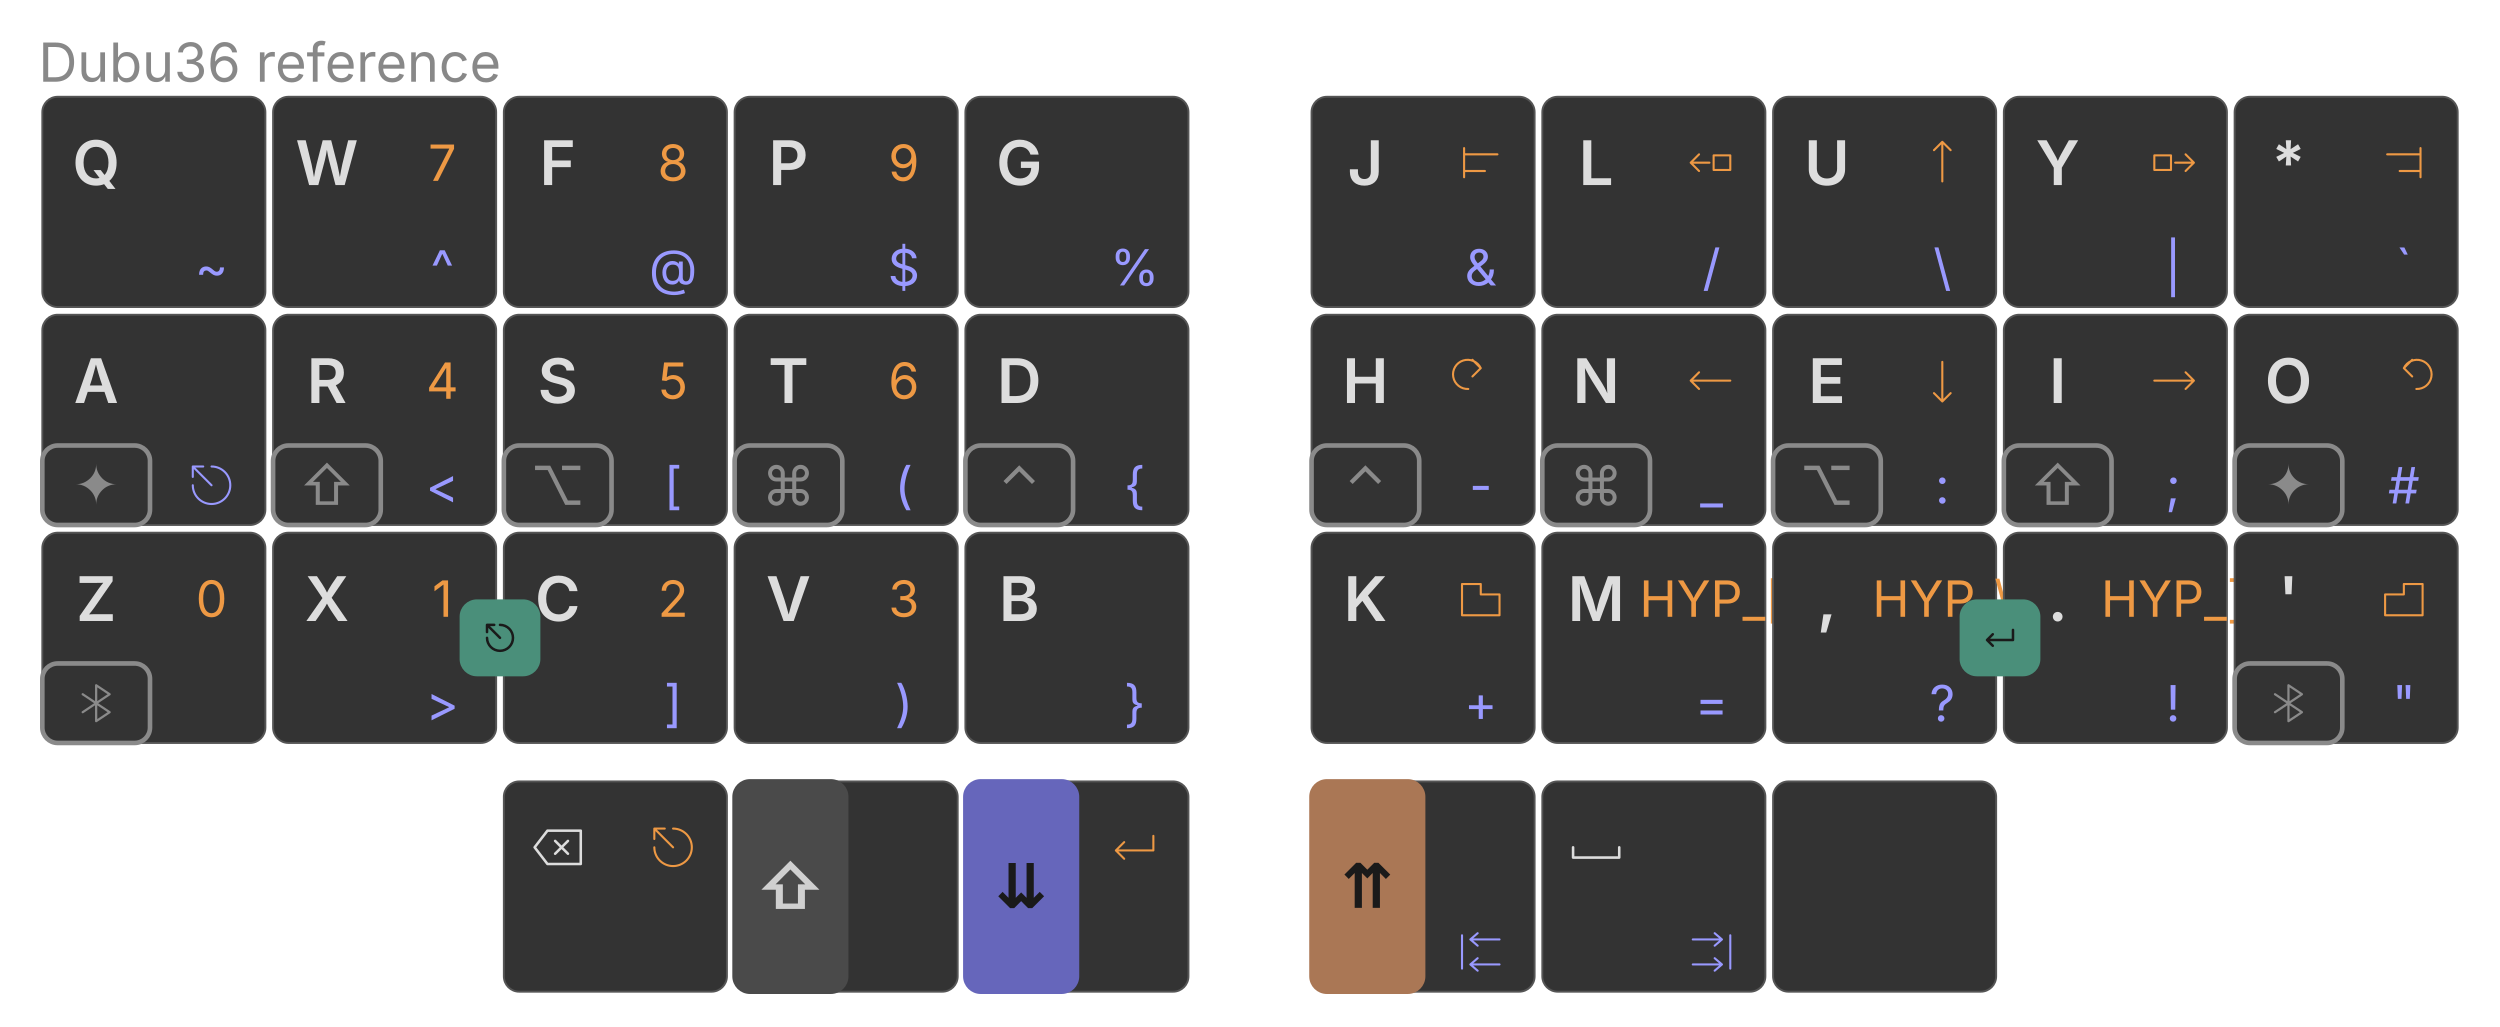
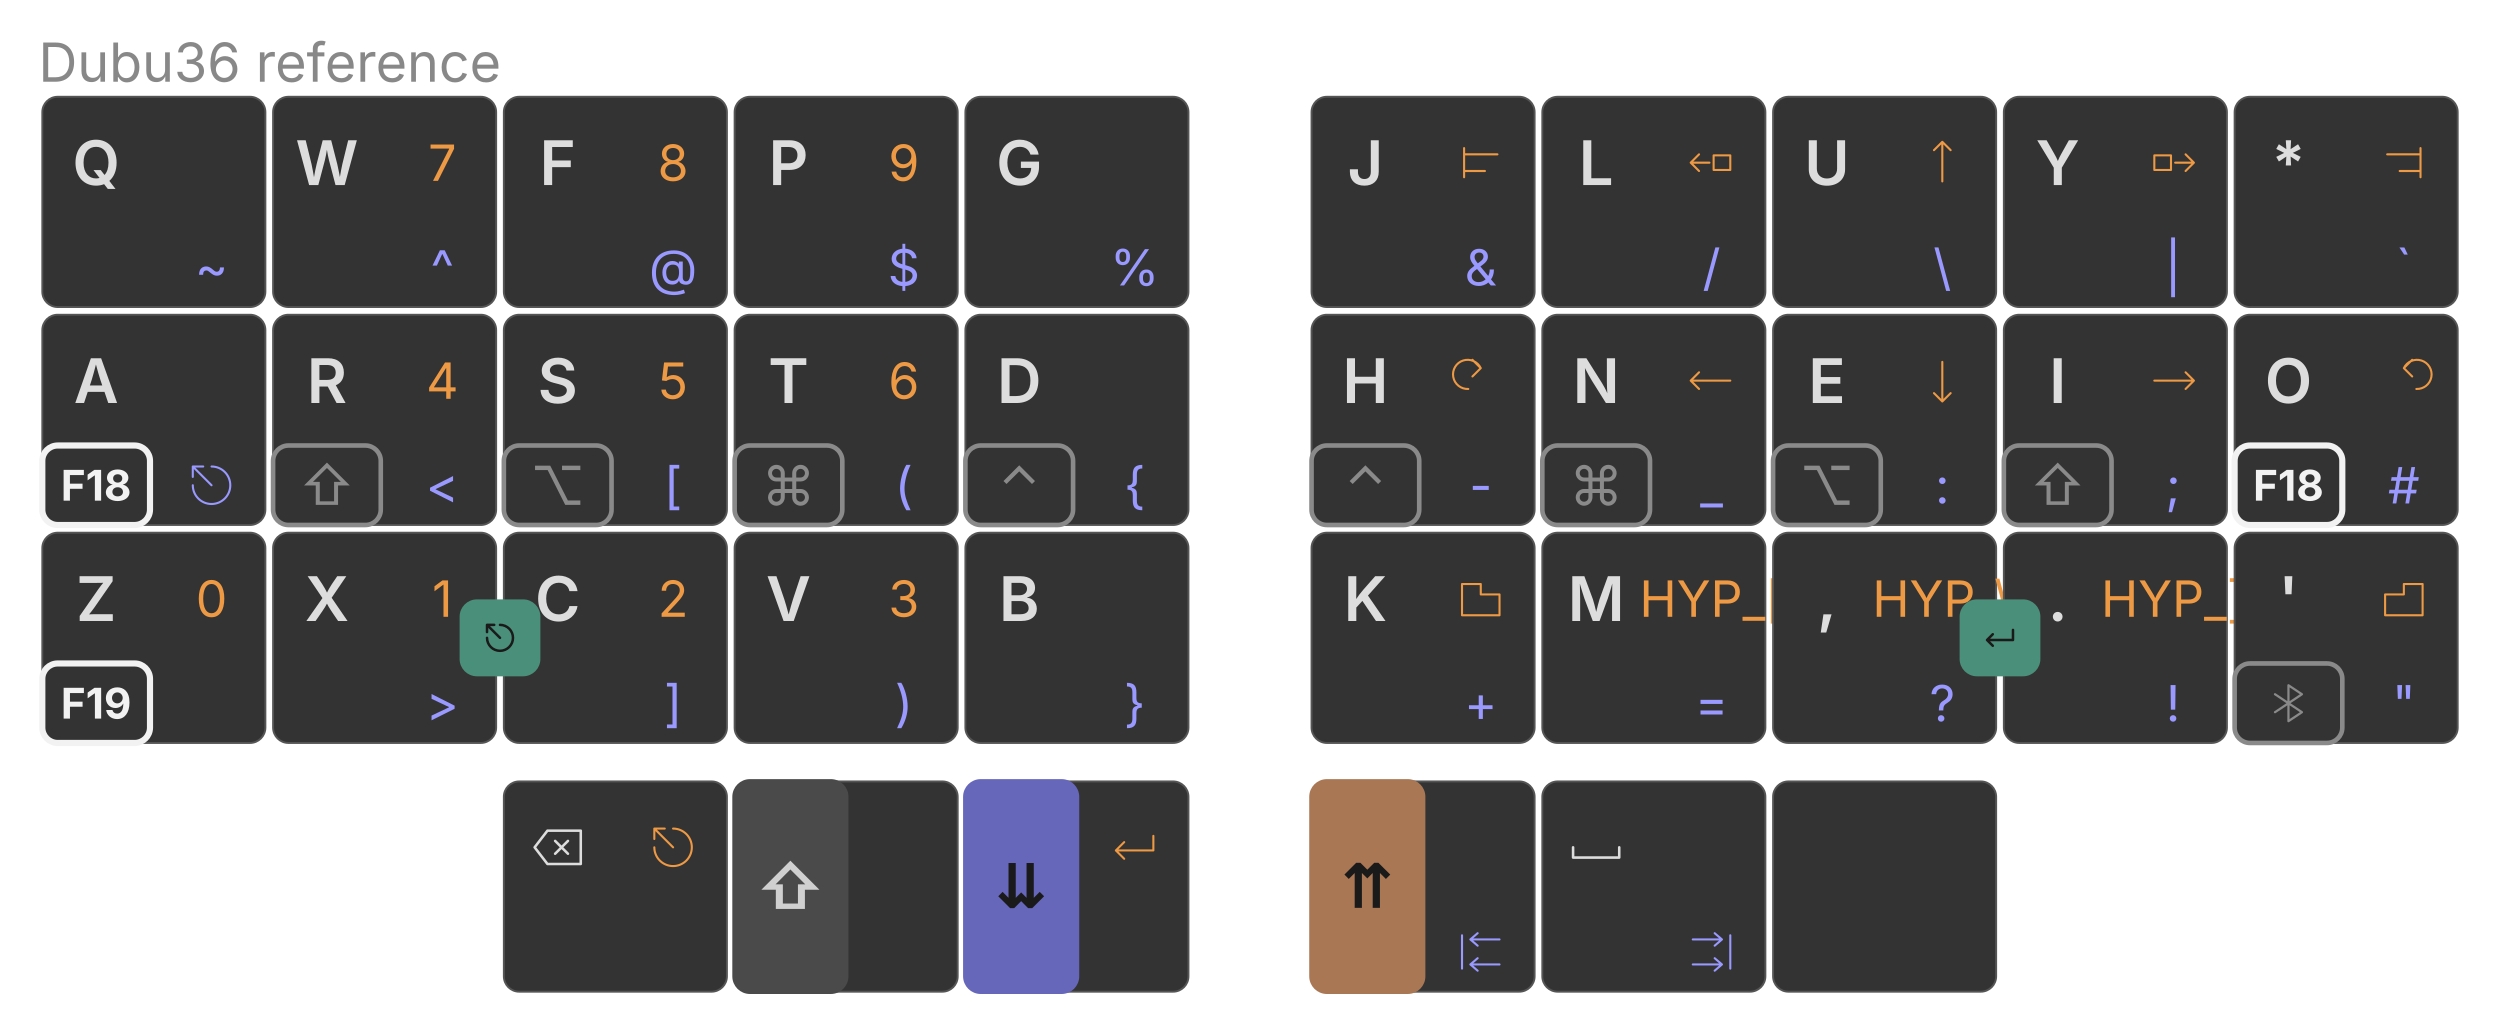
<svg xmlns="http://www.w3.org/2000/svg" class="keymap" width="650" height="267" viewBox="-10 -24 650.0 266.68">
  <style>/* Inter for letters. cairosvg uses only the first family, so marks
       Inter lacks (✦ ⇊ ⇈) set .dejavu; browsers still walk the stack. */
    svg.keymap { background: #1e1e2e;
                 font-family: Inter, "DejaVu Sans", "Segoe UI Symbol",
                              "Apple Symbols", sans-serif; }
    text.dejavu { font-family: "DejaVu Sans", "Segoe UI Symbol",
                  "Apple Symbols", sans-serif; }
    rect.keycap { fill: #333333; stroke: #555555; stroke-width: 0.5px; }
    text { fill: #c8c8c8; text-anchor: middle; dominant-baseline: central; }
    text.base { font-size: 16px; font-weight: 600; fill: #dddddd; }
    text.hold { font-size: 11px; }
    text.sym { font-size: 13px; fill: #9999ff; }
    text.num { font-size: 13px; fill: #ee9944; }
    text.oneshot { font-size: 12px; font-weight: 600; }
    use.glyph { fill: none; stroke: #c8c8c8; stroke-width: 2px;
                stroke-linecap: round; stroke-linejoin: round; }
    use.glyph.base { stroke: #dddddd; }
    use.glyph.sym { stroke: #9999ff; }
    use.glyph.num { stroke: #ee9944; }
    use.glyph.hold.tap-preferred.mod { stroke: #8a8a8a; }
    use.glyph.hold.hold-preferred.mod, use.glyph.oneshot.mod { stroke: #d0d0d0; }
    use.glyph.hold.hold-preferred.sym, use.glyph.oneshot.sym,
    use.glyph.hold.hold-preferred.nav, use.glyph.oneshot.nav { stroke: #1a1a1a; }
    use.glyph.hold.tap-preferred.sym { stroke: #9999ff; }
    use.glyph.hold.tap-preferred.nav { stroke: #ee9944; }
+     use.glyph.hold.instant.mod { stroke: #f2f2f2; }
+     use.glyph.hold.instant.sym { stroke: #c8c8ff; }
+     use.glyph.hold.instant.nav { stroke: #ffbb77; }
    rect.hold-box { stroke-width: 1.2px; }
    rect.hold-box.tap-preferred.mod { fill: none; stroke: #8a8a8a; }
    rect.hold-box.tap-preferred.sym { fill: none; stroke: #9999ff; }
    rect.hold-box.tap-preferred.nav { fill: none; stroke: #ee9944; }
+     rect.hold-box.instant.mod { fill: none; stroke: #f2f2f2; stroke-width: 1.6px; }
+     rect.hold-box.instant.sym { fill: none; stroke: #c8c8ff; stroke-width: 1.6px; }
+     rect.hold-box.instant.nav { fill: none; stroke: #ffbb77; stroke-width: 1.6px; }
    rect.hold-box.hold-preferred.mod { fill: #4a4a4a; stroke: #4a4a4a; }
    rect.hold-box.hold-preferred.sym { fill: #6666bb; stroke: #6666bb; }
    rect.hold-box.hold-preferred.nav { fill: #aa7755; stroke: #aa7755; }
    rect.hold-box.oneshot.mod { fill: #4a4a4a; stroke: #4a4a4a; }
    rect.hold-box.oneshot.sym { fill: #6666bb; stroke: #6666bb; }
    rect.hold-box.oneshot.nav { fill: #aa7755; stroke: #aa7755; }
    text.hold.hold-preferred.mod, text.oneshot.mod { fill: #d0d0d0; font-weight: 700; }
    text.hold.hold-preferred.sym, text.oneshot.sym,
    text.hold.hold-preferred.nav, text.oneshot.nav { fill: #1a1a1a; font-weight: 700; }
    text.hold.tap-preferred { fill: #8a8a8a; }
+     text.hold.instant { fill: #f2f2f2; font-weight: 700; }
    text.hold.symbol { font-size: 14px; }
    text.oneshot.symbol { font-size: 16px; }
    text.title { font-size: 14px; fill: #888888; text-anchor: start; }
    rect.combo-badge { fill: #4a8f7a; stroke: #4a8f7a; }
    use.glyph.combo { stroke: #1a1a1a; stroke-width: 3.5px; }
    text.combo { font-size: 9px; font-weight: 700; fill: #1a1a1a; }</style>
  <defs>
    <path id="glyph_backspace" class="symbol" transform="scale(0.333333) translate(-24,-24)" d="M22,19l10,10 M22,29l10-10 M6,24l10,13h26v-26h-26z" />
    <path id="glyph_delete-word" class="symbol" transform="scale(0.333333) translate(-24,-24)" d="M22,19l10,10 M22,29l10-10 M6,24l10,13h26v-26h-26z M6,17l-6,7,6,7" />
    <path id="glyph_return" class="symbol" transform="scale(0.333333) translate(-24,-24)" d="M42,13V27H6 m8-8l-8,8l8,8" />
    <path id="glyph_space" class="symbol" transform="scale(0.333333) translate(-24,-24)" d="M42,24V32H6V24" />
    <path id="glyph_escape" class="symbol" transform="scale(0.333333) translate(-24,-24)" d="M24,24l-18-18 m0,10v-10h10 M24,6A18,18,0,1,1,6,24" />
    <path id="glyph_up" class="symbol" transform="scale(0.333333) translate(-24,-24)" d="M24,42v-36 m-8,6l8-8l8,8" />
    <path id="glyph_down" class="symbol" transform="scale(0.333333) translate(-24,-24)" d="M24,6v36 m-8,-6l8,8l8-8" />
    <path id="glyph_left" class="symbol" transform="scale(0.333333) translate(-24,-24)" d="M42,24h-36 m6-8l-8,8l8,8" />
    <path id="glyph_right" class="symbol" transform="scale(0.333333) translate(-24,-24)" d="M6,24h36 m-6-8l8,8l-8,8" />
    <path id="glyph_tab" class="symbol" transform="scale(0.333333) translate(-24,-24)" d="M6,12H32m-5-6l7,6l-7,6 M6,36H32m-5-6l7,6l-7,6 M42,8v32" />
    <path id="glyph_btab" class="symbol" transform="scale(0.333333) translate(-24,-24)" d="M42,12H16m5-6l-7,6l7,6 M42,36H16m5-6l-7,6l7,6 M6,8v32" />
    <path id="glyph_home" class="symbol" transform="scale(0.333333) translate(-24,-24)" d="M8,10v28 M8,16h32 M8,32h20" />
    <path id="glyph_end" class="symbol" transform="scale(0.333333) translate(-24,-24)" d="M40,10v28 M8,16h32 M20,32h20" />
    <path id="glyph_word-left" class="symbol" transform="scale(0.333333) translate(-24,-24)" d="M22,24h-16m6-8l-8,8l8,8 M26,17h16v14h-16z" />
    <path id="glyph_word-right" class="symbol" transform="scale(0.333333) translate(-24,-24)" d="M6,17h16v14h-16z M26,24h16m-6-8l8,8l-8,8" />
    <path id="glyph_hist-back" class="symbol" transform="scale(0.333333) translate(-24,-24)" d="M36,32A14,14 0 1 0 24,12m8-8l-8,8l8,8" />
    <path id="glyph_hist-fwd" class="symbol" transform="scale(0.333333) translate(-24,-24)" d="M12,32A14,14 0 1 1 24,12m-8-8l8,8l-8,8" />
    <path id="glyph_app-tab-prev" class="symbol" transform="scale(0.333333) translate(-24,-24)" d="M6,10h18v10h18v20H6z" />
    <path id="glyph_app-tab-next" class="symbol" transform="scale(0.333333) translate(-24,-24)" d="M6,20h18v-10h18v30H6z" />
    <path id="glyph_bluetooth" class="symbol" transform="scale(0.333333) translate(-24,-24)" d="M12,16 L36,32 L24,40 L24,8 L36,16 L12,32" />
  </defs>
  <text class="title" x="0" y="-8">Dubu36 reference</text>
  <g transform="translate(0.00,0.00)">
    <rect class="keycap" x="1.0" y="1.0" width="58.0" height="54.67" rx="4.0" ry="4.0" />
    <text class="base" x="15.0" y="18.134">Q</text>
    <text class="sym" x="45.0" y="45.336">~</text>
  </g>
  <g transform="translate(60.00,0.00)">
    <rect class="keycap" x="1.0" y="1.0" width="58.0" height="54.67" rx="4.0" ry="4.0" />
    <text class="base" x="15.0" y="18.134">W</text>
    <text class="num" x="45.0" y="18.134">7</text>
    <text class="sym" x="45.0" y="45.336">^</text>
  </g>
  <g transform="translate(120.00,0.00)">
    <rect class="keycap" x="1.0" y="1.0" width="58.0" height="54.67" rx="4.0" ry="4.0" />
    <text class="base" x="15.0" y="18.134">F</text>
    <text class="num" x="45.0" y="18.134">8</text>
    <text class="sym" x="45.0" y="45.336">@</text>
  </g>
  <g transform="translate(180.00,0.00)">
    <rect class="keycap" x="1.0" y="1.0" width="58.0" height="54.67" rx="4.0" ry="4.0" />
    <text class="base" x="15.0" y="18.134">P</text>
    <text class="num" x="45.0" y="18.134">9</text>
    <text class="sym" x="45.0" y="45.336">$</text>
  </g>
  <g transform="translate(240.00,0.00)">
    <rect class="keycap" x="1.0" y="1.0" width="58.0" height="54.67" rx="4.0" ry="4.0" />
    <text class="base" x="15.0" y="18.134">G</text>
    <text class="sym" x="45.0" y="45.336">%</text>
  </g>
  <g transform="translate(330.00,0.00)">
    <rect class="keycap" x="1.0" y="1.0" width="58.0" height="54.67" rx="4.0" ry="4.0" />
    <text class="base" x="15.0" y="18.134">J</text>
    <g transform="translate(45.0,18.1344) scale(0.8125)">
      <use class="glyph num" href="#glyph_home" />
    </g>
    <text class="sym" x="45.0" y="45.336">&amp;</text>
  </g>
  <g transform="translate(390.00,0.00)">
    <rect class="keycap" x="1.0" y="1.0" width="58.0" height="54.67" rx="4.0" ry="4.0" />
    <text class="base" x="15.0" y="18.134">L</text>
    <g transform="translate(45.0,18.1344) scale(0.8125)">
      <use class="glyph num" href="#glyph_word-left" />
    </g>
    <text class="sym" x="45.0" y="45.336">/</text>
  </g>
  <g transform="translate(450.00,0.00)">
    <rect class="keycap" x="1.0" y="1.0" width="58.0" height="54.67" rx="4.0" ry="4.0" />
    <text class="base" x="15.0" y="18.134">U</text>
    <g transform="translate(45.0,18.1344) scale(0.8125)">
      <use class="glyph num" href="#glyph_up" />
    </g>
    <text class="sym" x="45.0" y="45.336">\</text>
  </g>
  <g transform="translate(510.00,0.00)">
    <rect class="keycap" x="1.0" y="1.0" width="58.0" height="54.67" rx="4.0" ry="4.0" />
    <text class="base" x="15.0" y="18.134">Y</text>
    <g transform="translate(45.0,18.1344) scale(0.8125)">
      <use class="glyph num" href="#glyph_word-right" />
    </g>
    <text class="sym" x="45.0" y="45.336">|</text>
  </g>
  <g transform="translate(570.00,0.00)">
    <rect class="keycap" x="1.0" y="1.0" width="58.0" height="54.67" rx="4.0" ry="4.0" />
    <text class="base" x="15.0" y="18.134">*</text>
    <g transform="translate(45.0,18.1344) scale(0.8125)">
      <use class="glyph num" href="#glyph_end" />
    </g>
    <text class="sym" x="45.0" y="45.336">`</text>
  </g>
  <g transform="translate(0.00,56.67)">
    <rect class="keycap" x="1.0" y="1.0" width="58.0" height="54.67" rx="4.0" ry="4.0" />
-     <rect class="hold-box tap-preferred mod" x="1.0" y="35.002" width="28.0" height="20.668" rx="4.0" ry="4.0" />
+     <rect class="hold-box instant mod" x="1.0" y="35.002" width="28.0" height="20.668" rx="4.0" ry="4.0" />
    <text class="base" x="15.0" y="18.134">A</text>
-     <text class="hold tap-preferred mod symbol dejavu" x="15.0" y="45.336">✦</text>
+     <text class="hold instant mod" x="15.0" y="45.336">F18</text>
    <g transform="translate(45.0,45.336) scale(0.8125)">
      <use class="glyph sym" href="#glyph_escape" />
    </g>
  </g>
  <g transform="translate(60.00,56.67)">
    <rect class="keycap" x="1.0" y="1.0" width="58.0" height="54.67" rx="4.0" ry="4.0" />
    <rect class="hold-box tap-preferred mod" x="1.0" y="35.002" width="28.0" height="20.668" rx="4.0" ry="4.0" />
    <text class="base" x="15.0" y="18.134">R</text>
    <text class="hold tap-preferred mod symbol" x="15.0" y="45.336">⇧</text>
    <text class="num" x="45.0" y="18.134">4</text>
    <text class="sym" x="45.0" y="45.336">&lt;</text>
  </g>
  <g transform="translate(120.00,56.67)">
    <rect class="keycap" x="1.0" y="1.0" width="58.0" height="54.67" rx="4.0" ry="4.0" />
    <rect class="hold-box tap-preferred mod" x="1.0" y="35.002" width="28.0" height="20.668" rx="4.0" ry="4.0" />
    <text class="base" x="15.0" y="18.134">S</text>
    <text class="hold tap-preferred mod symbol" x="15.0" y="45.336">⌥</text>
    <text class="num" x="45.0" y="18.134">5</text>
    <text class="sym" x="45.0" y="45.336">[</text>
  </g>
  <g transform="translate(180.00,56.67)">
    <rect class="keycap" x="1.0" y="1.0" width="58.0" height="54.67" rx="4.0" ry="4.0" />
    <rect class="hold-box tap-preferred mod" x="1.0" y="35.002" width="28.0" height="20.668" rx="4.0" ry="4.0" />
    <text class="base" x="15.0" y="18.134">T</text>
    <text class="hold tap-preferred mod symbol" x="15.0" y="45.336">⌘</text>
    <text class="num" x="45.0" y="18.134">6</text>
    <text class="sym" x="45.0" y="45.336">(</text>
  </g>
  <g transform="translate(240.00,56.67)">
    <rect class="keycap" x="1.0" y="1.0" width="58.0" height="54.67" rx="4.0" ry="4.0" />
    <rect class="hold-box tap-preferred mod" x="1.0" y="35.002" width="28.0" height="20.668" rx="4.0" ry="4.0" />
    <text class="base" x="15.0" y="18.134">D</text>
    <text class="hold tap-preferred mod symbol" x="15.0" y="45.336">⌃</text>
    <text class="sym" x="45.0" y="45.336">{</text>
  </g>
  <g transform="translate(330.00,56.67)">
    <rect class="keycap" x="1.0" y="1.0" width="58.0" height="54.67" rx="4.0" ry="4.0" />
    <rect class="hold-box tap-preferred mod" x="1.0" y="35.002" width="28.0" height="20.668" rx="4.0" ry="4.0" />
    <text class="base" x="15.0" y="18.134">H</text>
    <text class="hold tap-preferred mod symbol" x="15.0" y="45.336">⌃</text>
    <g transform="translate(45.0,18.1344) scale(0.8125)">
      <use class="glyph num" href="#glyph_hist-fwd" />
    </g>
    <text class="sym" x="45.0" y="45.336">-</text>
  </g>
  <g transform="translate(390.00,56.67)">
    <rect class="keycap" x="1.0" y="1.0" width="58.0" height="54.67" rx="4.0" ry="4.0" />
    <rect class="hold-box tap-preferred mod" x="1.0" y="35.002" width="28.0" height="20.668" rx="4.0" ry="4.0" />
    <text class="base" x="15.0" y="18.134">N</text>
    <text class="hold tap-preferred mod symbol" x="15.0" y="45.336">⌘</text>
    <g transform="translate(45.0,18.1344) scale(0.8125)">
      <use class="glyph num" href="#glyph_left" />
    </g>
    <text class="sym" x="45.0" y="45.336">_</text>
  </g>
  <g transform="translate(450.00,56.67)">
    <rect class="keycap" x="1.0" y="1.0" width="58.0" height="54.67" rx="4.0" ry="4.0" />
    <rect class="hold-box tap-preferred mod" x="1.0" y="35.002" width="28.0" height="20.668" rx="4.0" ry="4.0" />
    <text class="base" x="15.0" y="18.134">E</text>
    <text class="hold tap-preferred mod symbol" x="15.0" y="45.336">⌥</text>
    <g transform="translate(45.0,18.1344) scale(0.8125)">
      <use class="glyph num" href="#glyph_down" />
    </g>
    <text class="sym" x="45.0" y="45.336">:</text>
  </g>
  <g transform="translate(510.00,56.67)">
    <rect class="keycap" x="1.0" y="1.0" width="58.0" height="54.67" rx="4.0" ry="4.0" />
    <rect class="hold-box tap-preferred mod" x="1.0" y="35.002" width="28.0" height="20.668" rx="4.0" ry="4.0" />
    <text class="base" x="15.0" y="18.134">I</text>
    <text class="hold tap-preferred mod symbol" x="15.0" y="45.336">⇧</text>
    <g transform="translate(45.0,18.1344) scale(0.8125)">
      <use class="glyph num" href="#glyph_right" />
    </g>
    <text class="sym" x="45.0" y="45.336">;</text>
  </g>
  <g transform="translate(570.00,56.67)">
    <rect class="keycap" x="1.0" y="1.0" width="58.0" height="54.67" rx="4.0" ry="4.0" />
-     <rect class="hold-box tap-preferred mod" x="1.0" y="35.002" width="28.0" height="20.668" rx="4.0" ry="4.0" />
+     <rect class="hold-box instant mod" x="1.0" y="35.002" width="28.0" height="20.668" rx="4.0" ry="4.0" />
    <text class="base" x="15.0" y="18.134">O</text>
-     <text class="hold tap-preferred mod symbol dejavu" x="15.0" y="45.336">✦</text>
+     <text class="hold instant mod" x="15.0" y="45.336">F18</text>
    <g transform="translate(45.0,18.1344) scale(0.8125)">
      <use class="glyph num" href="#glyph_hist-back" />
    </g>
    <text class="sym" x="45.0" y="45.336">#</text>
  </g>
  <g transform="translate(0.00,113.34)">
    <rect class="keycap" x="1.0" y="1.0" width="58.0" height="54.67" rx="4.0" ry="4.0" />
-     <rect class="hold-box tap-preferred mod" x="1.0" y="35.002" width="28.0" height="20.668" rx="4.0" ry="4.0" />
+     <rect class="hold-box instant mod" x="1.0" y="35.002" width="28.0" height="20.668" rx="4.0" ry="4.0" />
    <text class="base" x="15.0" y="18.134">Z</text>
-     <g transform="translate(15.0,45.336) scale(0.875)">
-       <use class="glyph hold tap-preferred mod" href="#glyph_bluetooth" />
-     </g>
+     <text class="hold instant mod" x="15.0" y="45.336">F19</text>
    <text class="num" x="45.0" y="18.134">0</text>
  </g>
  <g transform="translate(60.00,113.34)">
    <rect class="keycap" x="1.0" y="1.0" width="58.0" height="54.67" rx="4.0" ry="4.0" />
    <text class="base" x="15.0" y="18.134">X</text>
    <text class="num" x="45.0" y="18.134">1</text>
    <text class="sym" x="45.0" y="45.336">&gt;</text>
  </g>
  <g transform="translate(120.00,113.34)">
    <rect class="keycap" x="1.0" y="1.0" width="58.0" height="54.67" rx="4.0" ry="4.0" />
    <text class="base" x="15.0" y="18.134">C</text>
    <text class="num" x="45.0" y="18.134">2</text>
    <text class="sym" x="45.0" y="45.336">]</text>
  </g>
  <g transform="translate(180.00,113.34)">
    <rect class="keycap" x="1.0" y="1.0" width="58.0" height="54.67" rx="4.0" ry="4.0" />
    <text class="base" x="15.0" y="18.134">V</text>
    <text class="num" x="45.0" y="18.134">3</text>
    <text class="sym" x="45.0" y="45.336">)</text>
  </g>
  <g transform="translate(240.00,113.34)">
    <rect class="keycap" x="1.0" y="1.0" width="58.0" height="54.67" rx="4.0" ry="4.0" />
    <text class="base" x="15.0" y="18.134">B</text>
    <text class="sym" x="45.0" y="45.336">}</text>
  </g>
  <g transform="translate(330.00,113.34)">
    <rect class="keycap" x="1.0" y="1.0" width="58.0" height="54.67" rx="4.0" ry="4.0" />
    <text class="base" x="15.0" y="18.134">K</text>
    <g transform="translate(45.0,18.1344) scale(0.8125)">
      <use class="glyph num" href="#glyph_app-tab-prev" />
    </g>
    <text class="sym" x="45.0" y="45.336">+</text>
  </g>
  <g transform="translate(390.00,113.34)">
    <rect class="keycap" x="1.0" y="1.0" width="58.0" height="54.67" rx="4.0" ry="4.0" />
    <text class="base" x="15.0" y="18.134">M</text>
    <text class="num" x="45.0" y="18.134">HYP_[</text>
    <text class="sym" x="45.0" y="45.336">=</text>
  </g>
  <g transform="translate(450.00,113.34)">
    <rect class="keycap" x="1.0" y="1.0" width="58.0" height="54.67" rx="4.0" ry="4.0" />
    <text class="base" x="15.0" y="18.134">,</text>
    <text class="num" x="45.0" y="18.134">HYP_\</text>
    <text class="sym" x="45.0" y="45.336">?</text>
  </g>
  <g transform="translate(510.00,113.34)">
    <rect class="keycap" x="1.0" y="1.0" width="58.0" height="54.67" rx="4.0" ry="4.0" />
    <text class="base" x="15.0" y="18.134">.</text>
    <text class="num" x="45.0" y="18.134">HYP_]</text>
    <text class="sym" x="45.0" y="45.336">!</text>
  </g>
  <g transform="translate(570.00,113.34)">
    <rect class="keycap" x="1.0" y="1.0" width="58.0" height="54.67" rx="4.0" ry="4.0" />
    <rect class="hold-box tap-preferred mod" x="1.0" y="35.002" width="28.0" height="20.668" rx="4.0" ry="4.0" />
    <text class="base" x="15.0" y="18.134">'</text>
    <g transform="translate(15.0,45.336) scale(0.875)">
      <use class="glyph hold tap-preferred mod" href="#glyph_bluetooth" />
    </g>
    <g transform="translate(45.0,18.1344) scale(0.8125)">
      <use class="glyph num" href="#glyph_app-tab-next" />
    </g>
    <text class="sym" x="45.0" y="45.336">"</text>
  </g>
  <g transform="translate(120.00,178.01)">
    <rect class="keycap" x="1.0" y="1.0" width="58.0" height="54.67" rx="4.0" ry="4.0" />
    <use class="glyph base" href="#glyph_backspace" x="15.0" y="18.134" />
    <g transform="translate(45.0,18.1344) scale(0.8125)">
      <use class="glyph num" href="#glyph_escape" />
    </g>
  </g>
  <g transform="translate(180.00,178.01)">
    <rect class="keycap" x="1.0" y="1.0" width="58.0" height="54.67" rx="4.0" ry="4.0" />
    <rect class="hold-box oneshot mod" x="1.0" y="1.0" width="29.0" height="54.67" rx="4.0" ry="4.0" />
    <text class="oneshot symbol mod" x="15.5" y="28.335">⇧</text>
  </g>
  <g transform="translate(240.00,178.01)">
    <rect class="keycap" x="1.0" y="1.0" width="58.0" height="54.67" rx="4.0" ry="4.0" />
    <rect class="hold-box oneshot sym" x="1.0" y="1.0" width="29.0" height="54.67" rx="4.0" ry="4.0" />
    <text class="oneshot symbol sym dejavu" x="15.5" y="28.335">⇊</text>
    <g transform="translate(45.0,18.1344) scale(0.8125)">
      <use class="glyph num" href="#glyph_return" />
    </g>
  </g>
  <g transform="translate(330.00,178.01)">
    <rect class="keycap" x="1.0" y="1.0" width="58.0" height="54.67" rx="4.0" ry="4.0" />
    <rect class="hold-box oneshot nav" x="1.0" y="1.0" width="29.0" height="54.67" rx="4.0" ry="4.0" />
    <text class="oneshot symbol nav dejavu" x="15.5" y="28.335">⇈</text>
    <g transform="translate(45.0,45.336) scale(0.8125)">
      <use class="glyph sym" href="#glyph_btab" />
    </g>
  </g>
  <g transform="translate(390.00,178.01)">
    <rect class="keycap" x="1.0" y="1.0" width="58.0" height="54.67" rx="4.0" ry="4.0" />
    <use class="glyph base" href="#glyph_space" x="15.0" y="18.134" />
    <g transform="translate(45.0,45.336) scale(0.8125)">
      <use class="glyph sym" href="#glyph_tab" />
    </g>
  </g>
  <g transform="translate(450.00,178.01)">
    <rect class="keycap" x="1.0" y="1.0" width="58.0" height="54.67" rx="4.0" ry="4.0" />
  </g>
  <g class="combo" transform="translate(510.00,141.68)">
    <rect class="combo-badge" x="-10.0" y="-9.5" width="20.0" height="19.0" rx="4.0" ry="4.0" />
    <g transform="scale(0.5625)">
      <use class="glyph combo" href="#glyph_return" />
    </g>
  </g>
  <g class="combo" transform="translate(120.00,141.68)">
    <rect class="combo-badge" x="-10.0" y="-9.5" width="20.0" height="19.0" rx="4.0" ry="4.0" />
    <g transform="scale(0.5625)">
      <use class="glyph combo" href="#glyph_escape" />
    </g>
  </g>
</svg>
